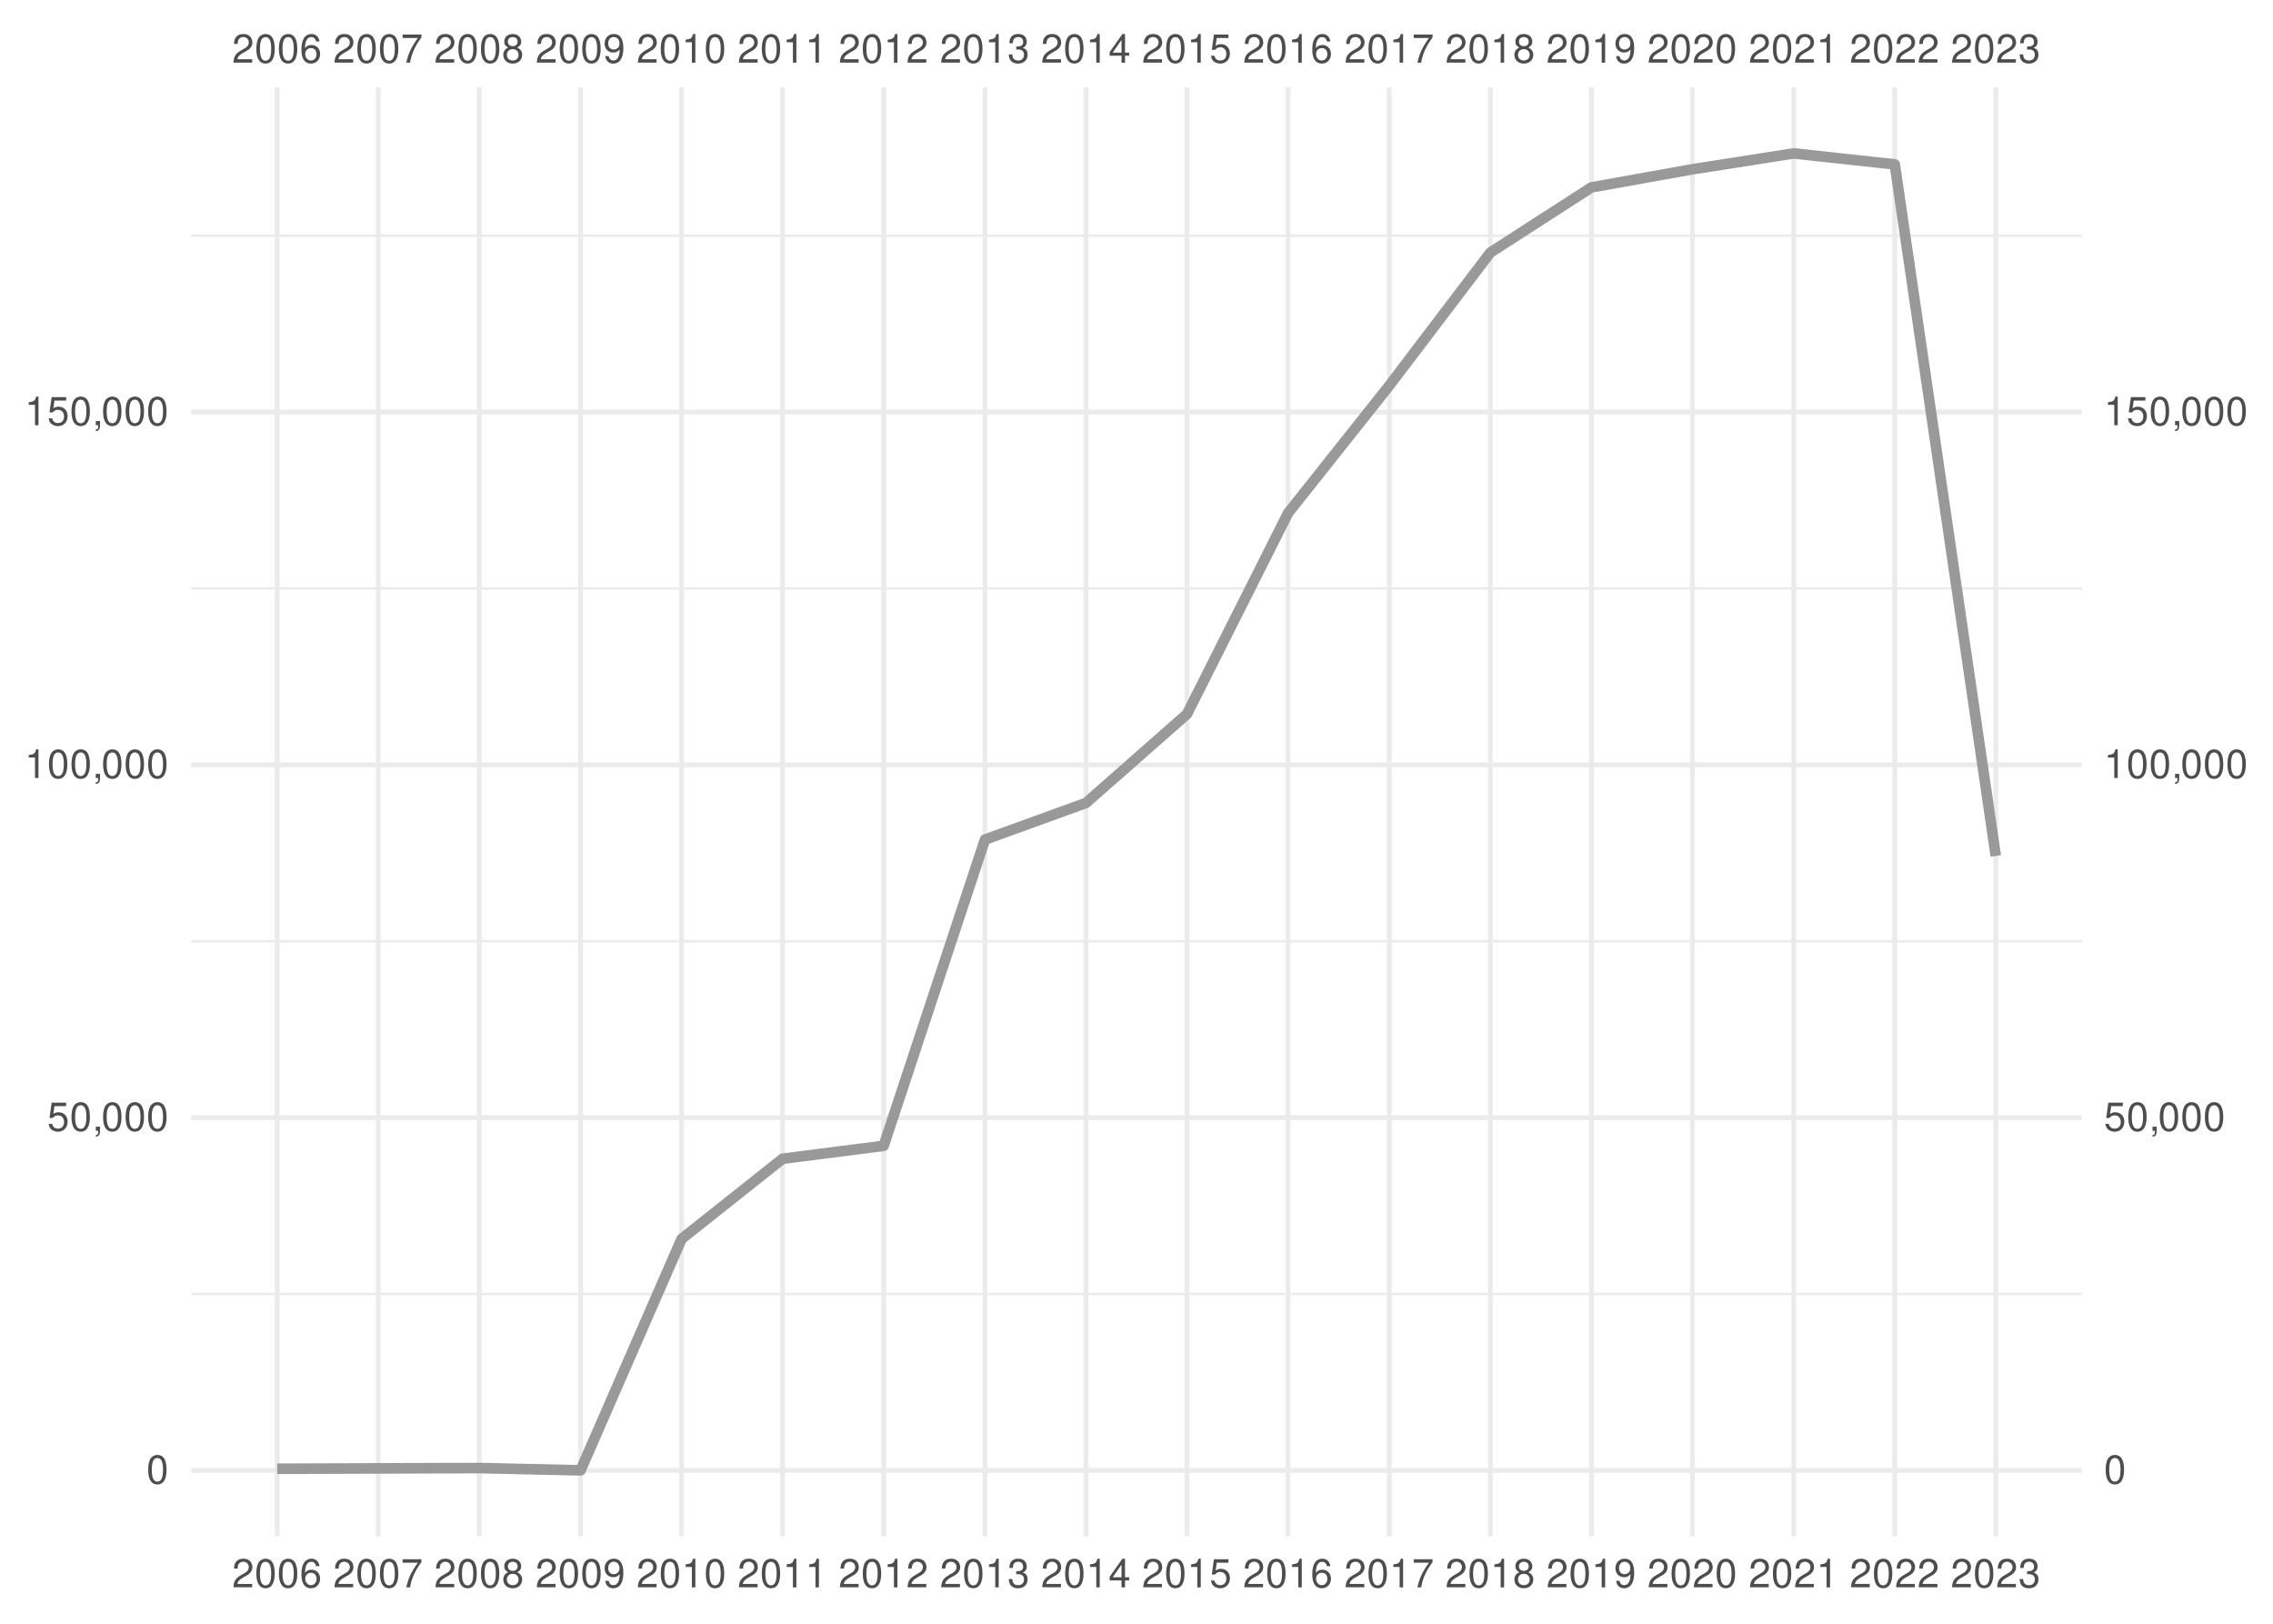
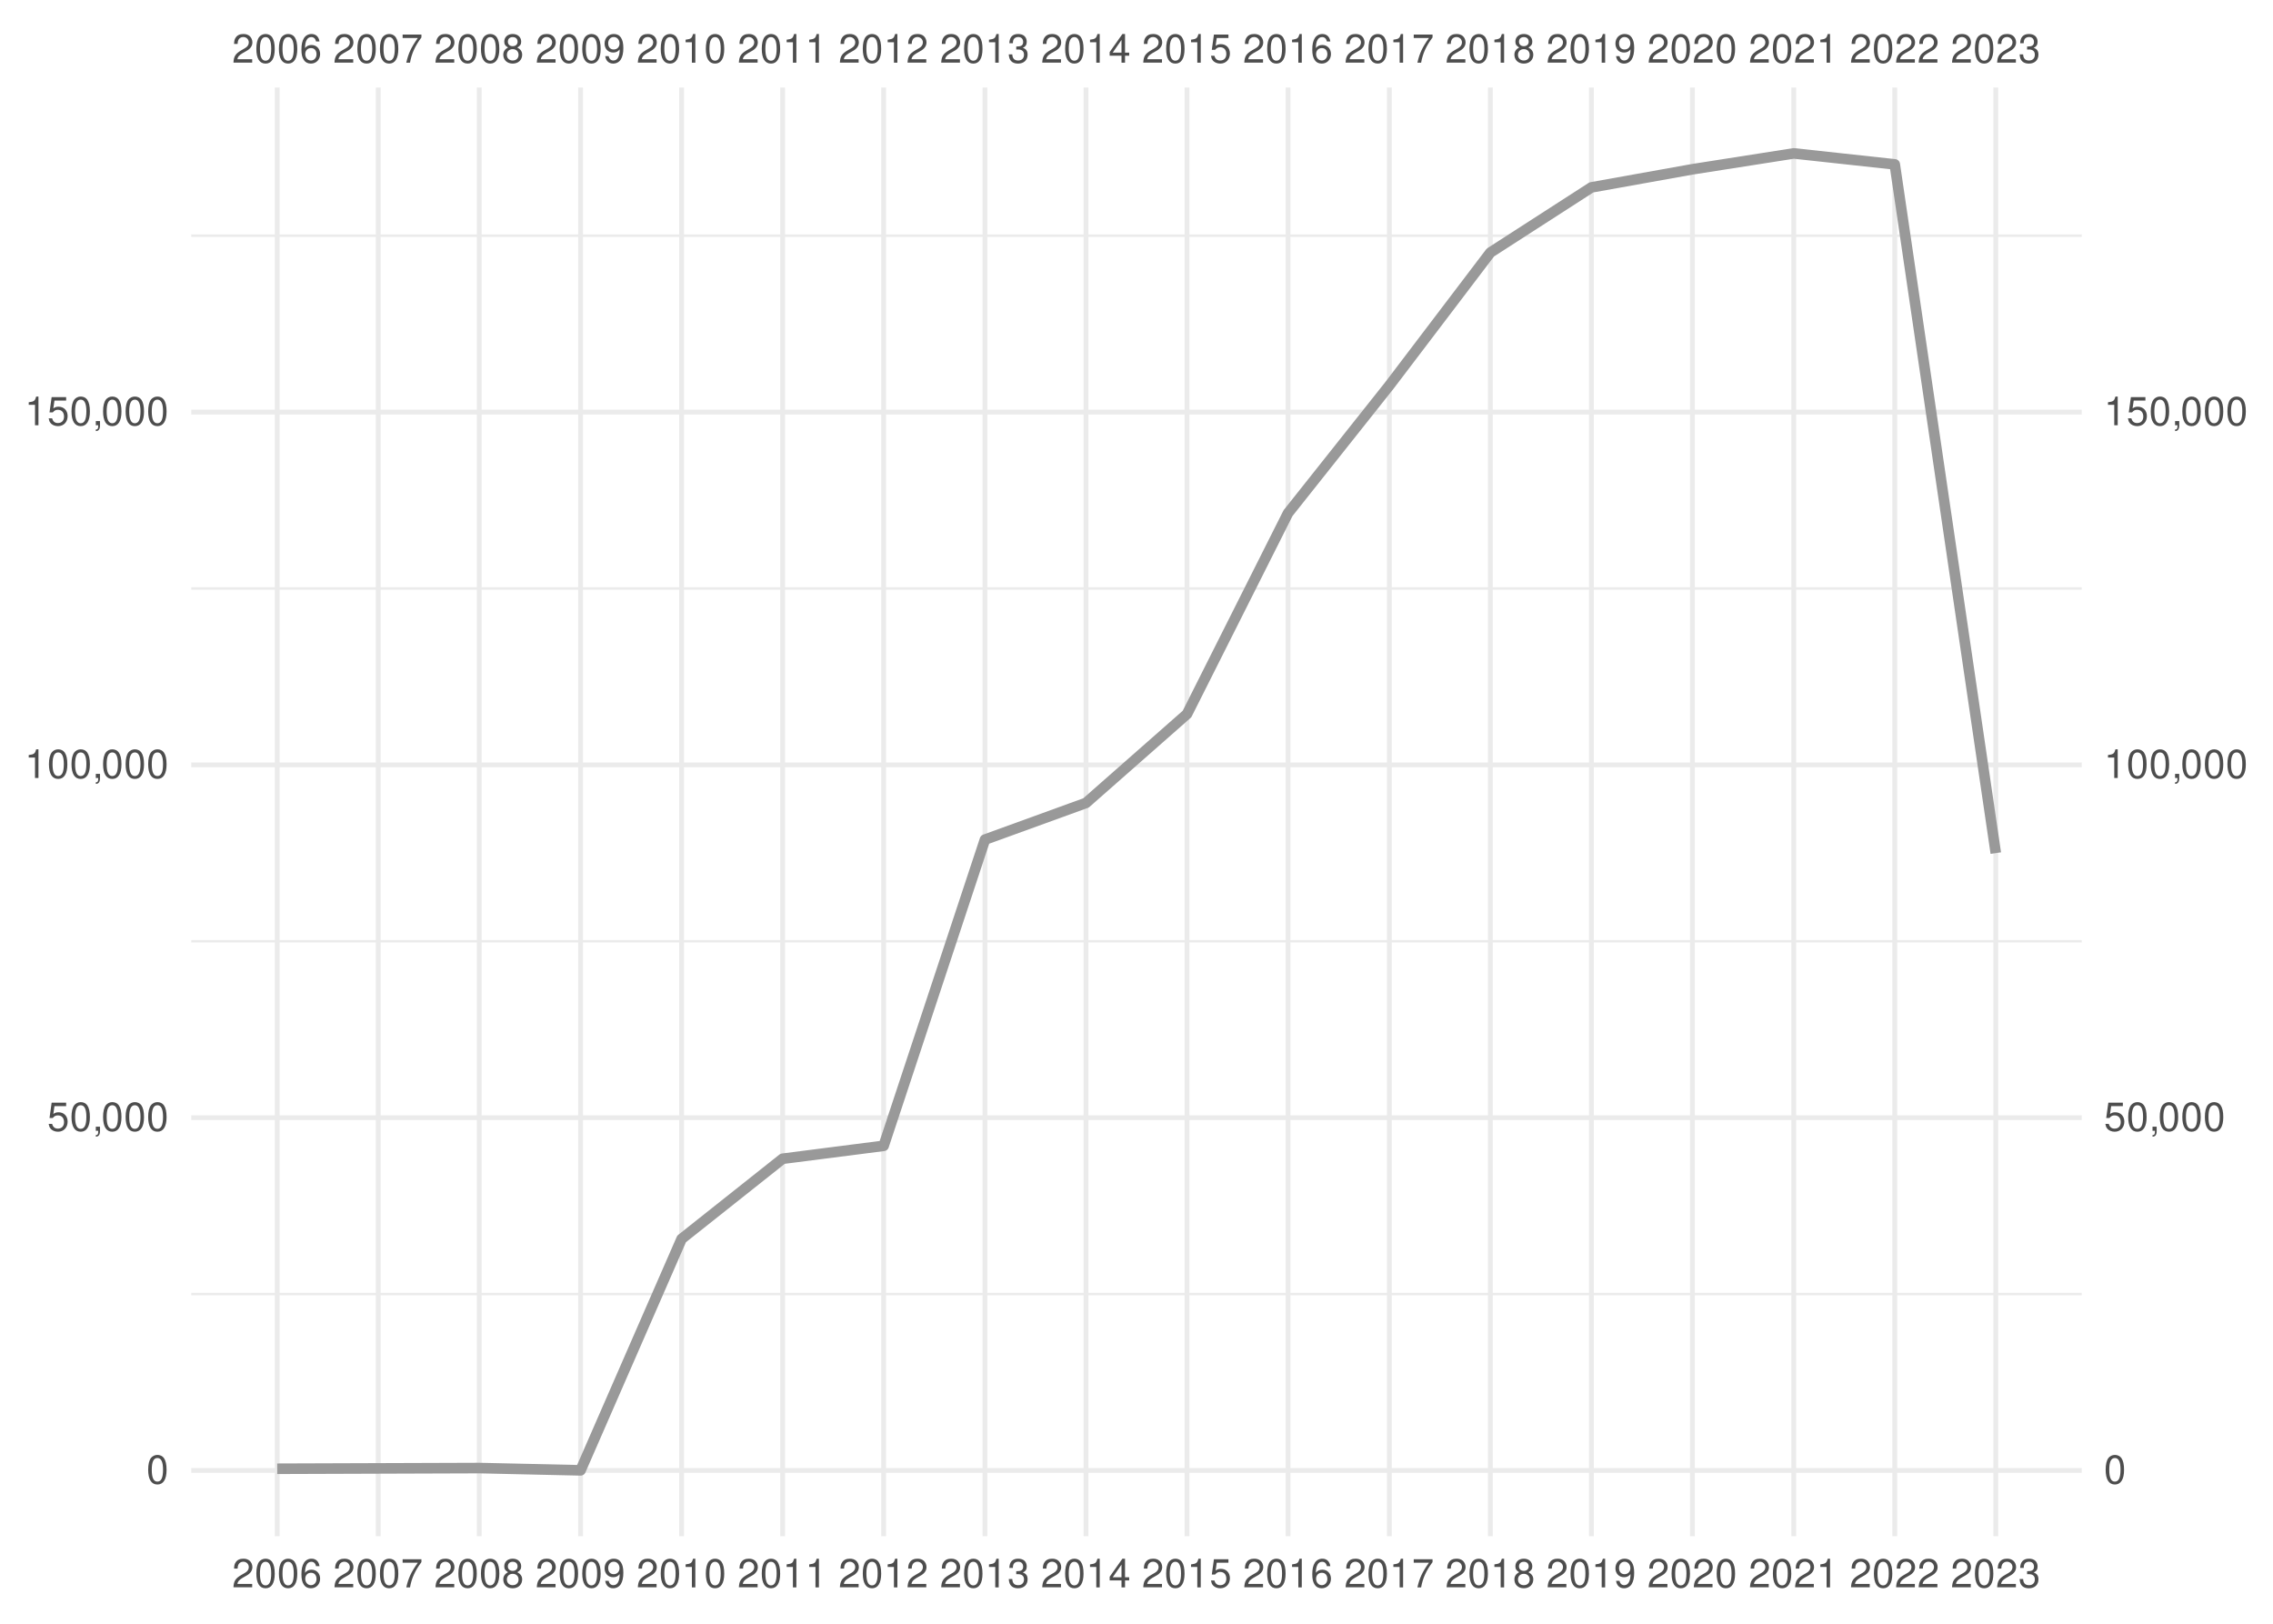
<svg xmlns="http://www.w3.org/2000/svg" xmlns:xlink="http://www.w3.org/1999/xlink" width="504pt" height="360pt" viewBox="0 0 504 360" version="1.1">
  <defs>
    <g>
      <symbol overflow="visible" id="glyph0-0">
        <path style="stroke:none;" d="" />
      </symbol>
      <symbol overflow="visible" id="glyph0-1">
        <path style="stroke:none;" d="M 4.453 -0.766 L 1.172 -0.766 C 1.25 -1.297 1.531 -1.625 2.297 -2.094 L 3.172 -2.594 C 4.047 -3.062 4.5 -3.719 4.5 -4.5 C 4.5 -5.031 4.281 -5.531 3.922 -5.875 C 3.547 -6.203 3.094 -6.359 2.5 -6.359 C 1.703 -6.359 1.125 -6.078 0.781 -5.531 C 0.547 -5.203 0.453 -4.797 0.438 -4.156 L 1.219 -4.156 C 1.234 -4.594 1.297 -4.844 1.406 -5.062 C 1.594 -5.438 2 -5.688 2.469 -5.688 C 3.172 -5.688 3.703 -5.172 3.703 -4.484 C 3.703 -3.969 3.406 -3.531 2.859 -3.219 L 2.047 -2.75 C 0.75 -2 0.375 -1.406 0.297 -0.016 L 4.453 -0.016 Z M 4.453 -0.766 " />
      </symbol>
      <symbol overflow="visible" id="glyph0-2">
        <path style="stroke:none;" d="M 2.422 -6.359 C 1.844 -6.359 1.312 -6.094 0.984 -5.672 C 0.578 -5.109 0.375 -4.25 0.375 -3.078 C 0.375 -0.938 1.078 0.203 2.422 0.203 C 3.734 0.203 4.453 -0.938 4.453 -3.031 C 4.453 -4.25 4.266 -5.078 3.859 -5.672 C 3.531 -6.109 3.016 -6.359 2.422 -6.359 Z M 2.422 -5.672 C 3.25 -5.672 3.672 -4.828 3.672 -3.094 C 3.672 -1.281 3.266 -0.438 2.406 -0.438 C 1.578 -0.438 1.172 -1.312 1.172 -3.062 C 1.172 -4.828 1.578 -5.672 2.422 -5.672 Z M 2.422 -5.672 " />
      </symbol>
      <symbol overflow="visible" id="glyph0-3">
        <path style="stroke:none;" d="M 4.375 -4.703 C 4.234 -5.75 3.562 -6.359 2.609 -6.359 C 1.922 -6.359 1.312 -6.031 0.938 -5.453 C 0.547 -4.828 0.375 -4.062 0.375 -2.906 C 0.375 -1.828 0.531 -1.156 0.906 -0.594 C 1.234 -0.078 1.781 0.203 2.469 0.203 C 3.656 0.203 4.516 -0.688 4.516 -1.922 C 4.516 -3.094 3.719 -3.922 2.609 -3.922 C 1.984 -3.922 1.5 -3.688 1.172 -3.234 C 1.172 -4.797 1.672 -5.672 2.562 -5.672 C 3.109 -5.672 3.484 -5.328 3.609 -4.703 Z M 2.5 -3.234 C 3.25 -3.234 3.719 -2.703 3.719 -1.859 C 3.719 -1.062 3.188 -0.484 2.484 -0.484 C 1.766 -0.484 1.219 -1.094 1.219 -1.906 C 1.219 -2.688 1.734 -3.234 2.5 -3.234 Z M 2.5 -3.234 " />
      </symbol>
      <symbol overflow="visible" id="glyph0-4">
        <path style="stroke:none;" d="M 4.578 -6.234 L 0.406 -6.234 L 0.406 -5.469 L 3.781 -5.469 C 2.281 -3.359 1.688 -2.047 1.219 0 L 2.047 0 C 2.391 -2 3.172 -3.719 4.578 -5.594 Z M 4.578 -6.234 " />
      </symbol>
      <symbol overflow="visible" id="glyph0-5">
        <path style="stroke:none;" d="M 3.438 -3.359 C 4.094 -3.75 4.297 -4.062 4.297 -4.656 C 4.297 -5.672 3.531 -6.359 2.422 -6.359 C 1.312 -6.359 0.547 -5.672 0.547 -4.672 C 0.547 -4.062 0.75 -3.75 1.391 -3.359 C 0.672 -2.984 0.328 -2.469 0.328 -1.766 C 0.328 -0.609 1.172 0.203 2.422 0.203 C 3.656 0.203 4.516 -0.609 4.516 -1.766 C 4.516 -2.469 4.156 -2.984 3.438 -3.359 Z M 2.422 -5.672 C 3.078 -5.672 3.5 -5.281 3.5 -4.641 C 3.5 -4.047 3.062 -3.656 2.422 -3.656 C 1.766 -3.656 1.344 -4.047 1.344 -4.656 C 1.344 -5.281 1.766 -5.672 2.422 -5.672 Z M 2.422 -3 C 3.188 -3 3.719 -2.484 3.719 -1.75 C 3.719 -0.984 3.203 -0.484 2.406 -0.484 C 1.641 -0.484 1.125 -1 1.125 -1.734 C 1.125 -2.5 1.641 -3 2.422 -3 Z M 2.422 -3 " />
      </symbol>
      <symbol overflow="visible" id="glyph0-6">
        <path style="stroke:none;" d="M 0.469 -1.453 C 0.609 -0.406 1.281 0.203 2.234 0.203 C 2.922 0.203 3.547 -0.125 3.922 -0.703 C 4.297 -1.328 4.484 -2.109 4.484 -3.25 C 4.484 -4.328 4.312 -5 3.953 -5.562 C 3.609 -6.094 3.062 -6.359 2.375 -6.359 C 1.188 -6.359 0.328 -5.469 0.328 -4.234 C 0.328 -3.062 1.125 -2.25 2.25 -2.25 C 2.844 -2.25 3.281 -2.453 3.672 -2.938 C 3.672 -1.359 3.172 -0.484 2.281 -0.484 C 1.734 -0.484 1.359 -0.828 1.234 -1.453 Z M 2.359 -5.688 C 3.094 -5.688 3.641 -5.078 3.641 -4.25 C 3.641 -3.469 3.109 -2.922 2.344 -2.922 C 1.594 -2.922 1.125 -3.453 1.125 -4.297 C 1.125 -5.109 1.641 -5.688 2.359 -5.688 Z M 2.359 -5.688 " />
      </symbol>
      <symbol overflow="visible" id="glyph0-7">
        <path style="stroke:none;" d="M 2.281 -4.531 L 2.281 0 L 3.047 0 L 3.047 -6.359 L 2.547 -6.359 C 2.266 -5.391 2.094 -5.25 0.891 -5.094 L 0.891 -4.531 Z M 2.281 -4.531 " />
      </symbol>
      <symbol overflow="visible" id="glyph0-8">
        <path style="stroke:none;" d="M 1.938 -2.922 L 2.359 -2.922 C 3.203 -2.922 3.656 -2.531 3.656 -1.766 C 3.656 -0.969 3.172 -0.484 2.375 -0.484 C 1.516 -0.484 1.109 -0.922 1.062 -1.844 L 0.281 -1.844 C 0.312 -1.344 0.406 -1 0.547 -0.719 C 0.875 -0.109 1.484 0.203 2.344 0.203 C 3.625 0.203 4.453 -0.578 4.453 -1.781 C 4.453 -2.594 4.141 -3.031 3.391 -3.297 C 3.969 -3.531 4.266 -3.969 4.266 -4.609 C 4.266 -5.703 3.547 -6.359 2.359 -6.359 C 1.109 -6.359 0.438 -5.656 0.406 -4.312 L 1.188 -4.312 C 1.203 -4.703 1.234 -4.922 1.328 -5.109 C 1.5 -5.469 1.891 -5.688 2.375 -5.688 C 3.062 -5.688 3.469 -5.266 3.469 -4.578 C 3.469 -4.141 3.312 -3.859 2.969 -3.719 C 2.766 -3.625 2.484 -3.594 1.938 -3.578 Z M 1.938 -2.922 " />
      </symbol>
      <symbol overflow="visible" id="glyph0-9">
        <path style="stroke:none;" d="M 2.875 -1.547 L 2.875 0 L 3.656 0 L 3.656 -1.547 L 4.578 -1.547 L 4.578 -2.234 L 3.656 -2.234 L 3.656 -6.359 L 3.078 -6.359 L 0.25 -2.359 L 0.25 -1.547 Z M 2.875 -2.234 L 0.922 -2.234 L 2.875 -5.047 Z M 2.875 -2.234 " />
      </symbol>
      <symbol overflow="visible" id="glyph0-10">
        <path style="stroke:none;" d="M 4.188 -6.234 L 0.969 -6.234 L 0.5 -2.844 L 1.219 -2.844 C 1.578 -3.266 1.875 -3.422 2.359 -3.422 C 3.203 -3.422 3.719 -2.844 3.719 -1.922 C 3.719 -1.031 3.203 -0.484 2.359 -0.484 C 1.688 -0.484 1.266 -0.828 1.078 -1.531 L 0.312 -1.531 C 0.406 -1.016 0.5 -0.781 0.688 -0.547 C 1.031 -0.078 1.672 0.203 2.375 0.203 C 3.641 0.203 4.516 -0.719 4.516 -2.031 C 4.516 -3.266 3.688 -4.109 2.5 -4.109 C 2.062 -4.109 1.703 -4 1.344 -3.734 L 1.594 -5.469 L 4.188 -5.469 Z M 4.188 -6.234 " />
      </symbol>
      <symbol overflow="visible" id="glyph0-11">
        <path style="stroke:none;" d="M 0.766 -0.922 L 0.766 0 L 1.297 0 L 1.297 0.156 C 1.297 0.766 1.172 0.938 0.766 0.953 L 0.766 1.297 C 1.344 1.312 1.688 0.891 1.688 0.141 L 1.688 -0.922 Z M 0.766 -0.922 " />
      </symbol>
    </g>
    <clipPath id="clip1">
      <path d="M 42.41 286 L 461.59 286 L 461.59 288 L 42.41 288 Z M 42.41 286 " />
    </clipPath>
    <clipPath id="clip2">
      <path d="M 42.41 208 L 461.59 208 L 461.59 209 L 42.41 209 Z M 42.41 208 " />
    </clipPath>
    <clipPath id="clip3">
      <path d="M 42.41 130 L 461.59 130 L 461.59 131 L 42.41 131 Z M 42.41 130 " />
    </clipPath>
    <clipPath id="clip4">
      <path d="M 42.41 51 L 461.59 51 L 461.59 53 L 42.41 53 Z M 42.41 51 " />
    </clipPath>
    <clipPath id="clip5">
      <path d="M 42.41 325 L 461.59 325 L 461.59 327 L 42.41 327 Z M 42.41 325 " />
    </clipPath>
    <clipPath id="clip6">
      <path d="M 42.41 247 L 461.59 247 L 461.59 249 L 42.41 249 Z M 42.41 247 " />
    </clipPath>
    <clipPath id="clip7">
      <path d="M 42.41 169 L 461.59 169 L 461.59 171 L 42.41 171 Z M 42.41 169 " />
    </clipPath>
    <clipPath id="clip8">
      <path d="M 42.41 90 L 461.59 90 L 461.59 92 L 42.41 92 Z M 42.41 90 " />
    </clipPath>
    <clipPath id="clip9">
      <path d="M 60 19.41 L 62 19.41 L 62 340.59 L 60 340.59 Z M 60 19.41 " />
    </clipPath>
    <clipPath id="clip10">
      <path d="M 83 19.41 L 85 19.41 L 85 340.59 L 83 340.59 Z M 83 19.41 " />
    </clipPath>
    <clipPath id="clip11">
      <path d="M 105 19.41 L 107 19.41 L 107 340.59 L 105 340.59 Z M 105 19.41 " />
    </clipPath>
    <clipPath id="clip12">
      <path d="M 128 19.41 L 130 19.41 L 130 340.59 L 128 340.59 Z M 128 19.41 " />
    </clipPath>
    <clipPath id="clip13">
      <path d="M 150 19.41 L 152 19.41 L 152 340.59 L 150 340.59 Z M 150 19.41 " />
    </clipPath>
    <clipPath id="clip14">
      <path d="M 173 19.41 L 175 19.41 L 175 340.59 L 173 340.59 Z M 173 19.41 " />
    </clipPath>
    <clipPath id="clip15">
      <path d="M 195 19.41 L 197 19.41 L 197 340.59 L 195 340.59 Z M 195 19.41 " />
    </clipPath>
    <clipPath id="clip16">
      <path d="M 217 19.41 L 219 19.41 L 219 340.59 L 217 340.59 Z M 217 19.41 " />
    </clipPath>
    <clipPath id="clip17">
      <path d="M 240 19.41 L 242 19.41 L 242 340.59 L 240 340.59 Z M 240 19.41 " />
    </clipPath>
    <clipPath id="clip18">
      <path d="M 262 19.41 L 264 19.41 L 264 340.59 L 262 340.59 Z M 262 19.41 " />
    </clipPath>
    <clipPath id="clip19">
      <path d="M 285 19.41 L 287 19.41 L 287 340.59 L 285 340.59 Z M 285 19.41 " />
    </clipPath>
    <clipPath id="clip20">
      <path d="M 307 19.41 L 309 19.41 L 309 340.59 L 307 340.59 Z M 307 19.41 " />
    </clipPath>
    <clipPath id="clip21">
      <path d="M 329 19.41 L 331 19.41 L 331 340.59 L 329 340.59 Z M 329 19.41 " />
    </clipPath>
    <clipPath id="clip22">
      <path d="M 352 19.41 L 354 19.41 L 354 340.59 L 352 340.59 Z M 352 19.41 " />
    </clipPath>
    <clipPath id="clip23">
      <path d="M 374 19.41 L 376 19.41 L 376 340.59 L 374 340.59 Z M 374 19.41 " />
    </clipPath>
    <clipPath id="clip24">
      <path d="M 397 19.41 L 399 19.41 L 399 340.59 L 397 340.59 Z M 397 19.41 " />
    </clipPath>
    <clipPath id="clip25">
      <path d="M 419 19.41 L 421 19.41 L 421 340.59 L 419 340.59 Z M 419 19.41 " />
    </clipPath>
    <clipPath id="clip26">
      <path d="M 442 19.41 L 444 19.41 L 444 340.59 L 442 340.59 Z M 442 19.41 " />
    </clipPath>
  </defs>
  <g id="surface41">
    <rect x="0" y="0" width="504" height="360" style="fill:rgb(100%,100%,100%);fill-opacity:1;stroke:none;" />
    <g clip-path="url(#clip1)" clip-rule="nonzero">
      <path style="fill:none;stroke-width:0.533;stroke-linecap:butt;stroke-linejoin:round;stroke:rgb(92.157%,92.157%,92.157%);stroke-opacity:1;stroke-miterlimit:10;" d="M 42.41 286.902 L 461.59 286.902 " />
    </g>
    <g clip-path="url(#clip2)" clip-rule="nonzero">
      <path style="fill:none;stroke-width:0.533;stroke-linecap:butt;stroke-linejoin:round;stroke:rgb(92.157%,92.157%,92.157%);stroke-opacity:1;stroke-miterlimit:10;" d="M 42.41 208.688 L 461.59 208.688 " />
    </g>
    <g clip-path="url(#clip3)" clip-rule="nonzero">
      <path style="fill:none;stroke-width:0.533;stroke-linecap:butt;stroke-linejoin:round;stroke:rgb(92.157%,92.157%,92.157%);stroke-opacity:1;stroke-miterlimit:10;" d="M 42.41 130.473 L 461.59 130.473 " />
    </g>
    <g clip-path="url(#clip4)" clip-rule="nonzero">
      <path style="fill:none;stroke-width:0.533;stroke-linecap:butt;stroke-linejoin:round;stroke:rgb(92.157%,92.157%,92.157%);stroke-opacity:1;stroke-miterlimit:10;" d="M 42.41 52.258 L 461.59 52.258 " />
    </g>
    <g clip-path="url(#clip5)" clip-rule="nonzero">
      <path style="fill:none;stroke-width:1.067;stroke-linecap:butt;stroke-linejoin:round;stroke:rgb(92.157%,92.157%,92.157%);stroke-opacity:1;stroke-miterlimit:10;" d="M 42.41 326.012 L 461.59 326.012 " />
    </g>
    <g clip-path="url(#clip6)" clip-rule="nonzero">
      <path style="fill:none;stroke-width:1.067;stroke-linecap:butt;stroke-linejoin:round;stroke:rgb(92.157%,92.157%,92.157%);stroke-opacity:1;stroke-miterlimit:10;" d="M 42.41 247.797 L 461.59 247.797 " />
    </g>
    <g clip-path="url(#clip7)" clip-rule="nonzero">
      <path style="fill:none;stroke-width:1.067;stroke-linecap:butt;stroke-linejoin:round;stroke:rgb(92.157%,92.157%,92.157%);stroke-opacity:1;stroke-miterlimit:10;" d="M 42.41 169.578 L 461.59 169.578 " />
    </g>
    <g clip-path="url(#clip8)" clip-rule="nonzero">
      <path style="fill:none;stroke-width:1.067;stroke-linecap:butt;stroke-linejoin:round;stroke:rgb(92.157%,92.157%,92.157%);stroke-opacity:1;stroke-miterlimit:10;" d="M 42.41 91.363 L 461.59 91.363 " />
    </g>
    <g clip-path="url(#clip9)" clip-rule="nonzero">
      <path style="fill:none;stroke-width:1.067;stroke-linecap:butt;stroke-linejoin:round;stroke:rgb(92.157%,92.157%,92.157%);stroke-opacity:1;stroke-miterlimit:10;" d="M 61.465 340.59 L 61.465 19.41 " />
    </g>
    <g clip-path="url(#clip10)" clip-rule="nonzero">
      <path style="fill:none;stroke-width:1.067;stroke-linecap:butt;stroke-linejoin:round;stroke:rgb(92.157%,92.157%,92.157%);stroke-opacity:1;stroke-miterlimit:10;" d="M 83.867 340.59 L 83.867 19.41 " />
    </g>
    <g clip-path="url(#clip11)" clip-rule="nonzero">
      <path style="fill:none;stroke-width:1.067;stroke-linecap:butt;stroke-linejoin:round;stroke:rgb(92.157%,92.157%,92.157%);stroke-opacity:1;stroke-miterlimit:10;" d="M 106.266 340.59 L 106.266 19.41 " />
    </g>
    <g clip-path="url(#clip12)" clip-rule="nonzero">
      <path style="fill:none;stroke-width:1.067;stroke-linecap:butt;stroke-linejoin:round;stroke:rgb(92.157%,92.157%,92.157%);stroke-opacity:1;stroke-miterlimit:10;" d="M 128.73 340.59 L 128.73 19.41 " />
    </g>
    <g clip-path="url(#clip13)" clip-rule="nonzero">
      <path style="fill:none;stroke-width:1.067;stroke-linecap:butt;stroke-linejoin:round;stroke:rgb(92.157%,92.157%,92.157%);stroke-opacity:1;stroke-miterlimit:10;" d="M 151.133 340.59 L 151.133 19.41 " />
    </g>
    <g clip-path="url(#clip14)" clip-rule="nonzero">
      <path style="fill:none;stroke-width:1.067;stroke-linecap:butt;stroke-linejoin:round;stroke:rgb(92.157%,92.157%,92.157%);stroke-opacity:1;stroke-miterlimit:10;" d="M 173.535 340.59 L 173.535 19.41 " />
    </g>
    <g clip-path="url(#clip15)" clip-rule="nonzero">
      <path style="fill:none;stroke-width:1.067;stroke-linecap:butt;stroke-linejoin:round;stroke:rgb(92.157%,92.157%,92.157%);stroke-opacity:1;stroke-miterlimit:10;" d="M 195.934 340.59 L 195.934 19.41 " />
    </g>
    <g clip-path="url(#clip16)" clip-rule="nonzero">
      <path style="fill:none;stroke-width:1.067;stroke-linecap:butt;stroke-linejoin:round;stroke:rgb(92.157%,92.157%,92.157%);stroke-opacity:1;stroke-miterlimit:10;" d="M 218.398 340.59 L 218.398 19.41 " />
    </g>
    <g clip-path="url(#clip17)" clip-rule="nonzero">
      <path style="fill:none;stroke-width:1.067;stroke-linecap:butt;stroke-linejoin:round;stroke:rgb(92.157%,92.157%,92.157%);stroke-opacity:1;stroke-miterlimit:10;" d="M 240.801 340.59 L 240.801 19.41 " />
    </g>
    <g clip-path="url(#clip18)" clip-rule="nonzero">
      <path style="fill:none;stroke-width:1.067;stroke-linecap:butt;stroke-linejoin:round;stroke:rgb(92.157%,92.157%,92.157%);stroke-opacity:1;stroke-miterlimit:10;" d="M 263.199 340.59 L 263.199 19.41 " />
    </g>
    <g clip-path="url(#clip19)" clip-rule="nonzero">
      <path style="fill:none;stroke-width:1.067;stroke-linecap:butt;stroke-linejoin:round;stroke:rgb(92.157%,92.157%,92.157%);stroke-opacity:1;stroke-miterlimit:10;" d="M 285.602 340.59 L 285.602 19.41 " />
    </g>
    <g clip-path="url(#clip20)" clip-rule="nonzero">
      <path style="fill:none;stroke-width:1.067;stroke-linecap:butt;stroke-linejoin:round;stroke:rgb(92.157%,92.157%,92.157%);stroke-opacity:1;stroke-miterlimit:10;" d="M 308.066 340.59 L 308.066 19.41 " />
    </g>
    <g clip-path="url(#clip21)" clip-rule="nonzero">
      <path style="fill:none;stroke-width:1.067;stroke-linecap:butt;stroke-linejoin:round;stroke:rgb(92.157%,92.157%,92.157%);stroke-opacity:1;stroke-miterlimit:10;" d="M 330.465 340.59 L 330.465 19.41 " />
    </g>
    <g clip-path="url(#clip22)" clip-rule="nonzero">
      <path style="fill:none;stroke-width:1.067;stroke-linecap:butt;stroke-linejoin:round;stroke:rgb(92.157%,92.157%,92.157%);stroke-opacity:1;stroke-miterlimit:10;" d="M 352.867 340.59 L 352.867 19.41 " />
    </g>
    <g clip-path="url(#clip23)" clip-rule="nonzero">
      <path style="fill:none;stroke-width:1.067;stroke-linecap:butt;stroke-linejoin:round;stroke:rgb(92.157%,92.157%,92.157%);stroke-opacity:1;stroke-miterlimit:10;" d="M 375.27 340.59 L 375.27 19.41 " />
    </g>
    <g clip-path="url(#clip24)" clip-rule="nonzero">
      <path style="fill:none;stroke-width:1.067;stroke-linecap:butt;stroke-linejoin:round;stroke:rgb(92.157%,92.157%,92.157%);stroke-opacity:1;stroke-miterlimit:10;" d="M 397.734 340.59 L 397.734 19.41 " />
    </g>
    <g clip-path="url(#clip25)" clip-rule="nonzero">
      <path style="fill:none;stroke-width:1.067;stroke-linecap:butt;stroke-linejoin:round;stroke:rgb(92.157%,92.157%,92.157%);stroke-opacity:1;stroke-miterlimit:10;" d="M 420.133 340.59 L 420.133 19.41 " />
    </g>
    <g clip-path="url(#clip26)" clip-rule="nonzero">
      <path style="fill:none;stroke-width:1.067;stroke-linecap:butt;stroke-linejoin:round;stroke:rgb(92.157%,92.157%,92.157%);stroke-opacity:1;stroke-miterlimit:10;" d="M 442.535 340.59 L 442.535 19.41 " />
    </g>
-     <path style="fill:none;stroke-width:2.347;stroke-linecap:butt;stroke-linejoin:round;stroke:rgb(60%,60%,60%);stroke-opacity:1;stroke-miterlimit:10;" d="M 61.465 325.637 L 106.266 325.484 L 128.73 325.988 L 151.133 274.68 L 173.535 256.906 L 195.934 254.039 L 218.398 186.152 L 240.801 178.02 L 263.199 158.309 L 285.602 113.762 L 308.066 85.469 L 330.465 55.988 L 352.867 41.547 L 375.27 37.531 L 397.734 34.012 L 420.133 36.445 L 442.535 189.762 " />
+     <path style="fill:none;stroke-width:2.347;stroke-linecap:butt;stroke-linejoin:round;stroke:rgb(60%,60%,60%);stroke-opacity:1;stroke-miterlimit:10;" d="M 61.465 325.637 L 106.266 325.484 L 128.73 325.988 L 151.133 274.68 L 173.535 256.906 L 195.934 254.039 L 218.398 186.152 L 240.801 178.02 L 263.199 158.309 L 285.602 113.762 L 308.066 85.469 L 330.465 55.988 L 352.867 41.547 L 375.27 37.531 L 397.734 34.012 L 420.133 36.445 L 442.535 189.141 " />
    <g style="fill:rgb(30.196%,30.196%,30.196%);fill-opacity:1;">
      <use xlink:href="#glyph0-1" x="51.465" y="13.896" />
      <use xlink:href="#glyph0-2" x="56.465" y="13.896" />
      <use xlink:href="#glyph0-2" x="61.465" y="13.896" />
      <use xlink:href="#glyph0-3" x="66.465" y="13.896" />
    </g>
    <g style="fill:rgb(30.196%,30.196%,30.196%);fill-opacity:1;">
      <use xlink:href="#glyph0-1" x="73.867" y="13.896" />
      <use xlink:href="#glyph0-2" x="78.867" y="13.896" />
      <use xlink:href="#glyph0-2" x="83.867" y="13.896" />
      <use xlink:href="#glyph0-4" x="88.867" y="13.896" />
    </g>
    <g style="fill:rgb(30.196%,30.196%,30.196%);fill-opacity:1;">
      <use xlink:href="#glyph0-1" x="96.266" y="13.896" />
      <use xlink:href="#glyph0-2" x="101.266" y="13.896" />
      <use xlink:href="#glyph0-2" x="106.266" y="13.896" />
      <use xlink:href="#glyph0-5" x="111.266" y="13.896" />
    </g>
    <g style="fill:rgb(30.196%,30.196%,30.196%);fill-opacity:1;">
      <use xlink:href="#glyph0-1" x="118.73" y="13.896" />
      <use xlink:href="#glyph0-2" x="123.73" y="13.896" />
      <use xlink:href="#glyph0-2" x="128.73" y="13.896" />
      <use xlink:href="#glyph0-6" x="133.73" y="13.896" />
    </g>
    <g style="fill:rgb(30.196%,30.196%,30.196%);fill-opacity:1;">
      <use xlink:href="#glyph0-1" x="141.133" y="13.896" />
      <use xlink:href="#glyph0-2" x="146.133" y="13.896" />
      <use xlink:href="#glyph0-7" x="151.133" y="13.896" />
      <use xlink:href="#glyph0-2" x="156.133" y="13.896" />
    </g>
    <g style="fill:rgb(30.196%,30.196%,30.196%);fill-opacity:1;">
      <use xlink:href="#glyph0-1" x="163.535" y="13.896" />
      <use xlink:href="#glyph0-2" x="168.535" y="13.896" />
      <use xlink:href="#glyph0-7" x="173.535" y="13.896" />
      <use xlink:href="#glyph0-7" x="178.535" y="13.896" />
    </g>
    <g style="fill:rgb(30.196%,30.196%,30.196%);fill-opacity:1;">
      <use xlink:href="#glyph0-1" x="185.934" y="13.896" />
      <use xlink:href="#glyph0-2" x="190.934" y="13.896" />
      <use xlink:href="#glyph0-7" x="195.934" y="13.896" />
      <use xlink:href="#glyph0-1" x="200.934" y="13.896" />
    </g>
    <g style="fill:rgb(30.196%,30.196%,30.196%);fill-opacity:1;">
      <use xlink:href="#glyph0-1" x="208.398" y="13.896" />
      <use xlink:href="#glyph0-2" x="213.398" y="13.896" />
      <use xlink:href="#glyph0-7" x="218.398" y="13.896" />
      <use xlink:href="#glyph0-8" x="223.398" y="13.896" />
    </g>
    <g style="fill:rgb(30.196%,30.196%,30.196%);fill-opacity:1;">
      <use xlink:href="#glyph0-1" x="230.801" y="13.896" />
      <use xlink:href="#glyph0-2" x="235.801" y="13.896" />
      <use xlink:href="#glyph0-7" x="240.801" y="13.896" />
      <use xlink:href="#glyph0-9" x="245.801" y="13.896" />
    </g>
    <g style="fill:rgb(30.196%,30.196%,30.196%);fill-opacity:1;">
      <use xlink:href="#glyph0-1" x="253.199" y="13.896" />
      <use xlink:href="#glyph0-2" x="258.199" y="13.896" />
      <use xlink:href="#glyph0-7" x="263.199" y="13.896" />
      <use xlink:href="#glyph0-10" x="268.199" y="13.896" />
    </g>
    <g style="fill:rgb(30.196%,30.196%,30.196%);fill-opacity:1;">
      <use xlink:href="#glyph0-1" x="275.602" y="13.896" />
      <use xlink:href="#glyph0-2" x="280.602" y="13.896" />
      <use xlink:href="#glyph0-7" x="285.602" y="13.896" />
      <use xlink:href="#glyph0-3" x="290.602" y="13.896" />
    </g>
    <g style="fill:rgb(30.196%,30.196%,30.196%);fill-opacity:1;">
      <use xlink:href="#glyph0-1" x="298.066" y="13.896" />
      <use xlink:href="#glyph0-2" x="303.066" y="13.896" />
      <use xlink:href="#glyph0-7" x="308.066" y="13.896" />
      <use xlink:href="#glyph0-4" x="313.066" y="13.896" />
    </g>
    <g style="fill:rgb(30.196%,30.196%,30.196%);fill-opacity:1;">
      <use xlink:href="#glyph0-1" x="320.465" y="13.896" />
      <use xlink:href="#glyph0-2" x="325.465" y="13.896" />
      <use xlink:href="#glyph0-7" x="330.465" y="13.896" />
      <use xlink:href="#glyph0-5" x="335.465" y="13.896" />
    </g>
    <g style="fill:rgb(30.196%,30.196%,30.196%);fill-opacity:1;">
      <use xlink:href="#glyph0-1" x="342.867" y="13.896" />
      <use xlink:href="#glyph0-2" x="347.867" y="13.896" />
      <use xlink:href="#glyph0-7" x="352.867" y="13.896" />
      <use xlink:href="#glyph0-6" x="357.867" y="13.896" />
    </g>
    <g style="fill:rgb(30.196%,30.196%,30.196%);fill-opacity:1;">
      <use xlink:href="#glyph0-1" x="365.27" y="13.896" />
      <use xlink:href="#glyph0-2" x="370.27" y="13.896" />
      <use xlink:href="#glyph0-1" x="375.27" y="13.896" />
      <use xlink:href="#glyph0-2" x="380.27" y="13.896" />
    </g>
    <g style="fill:rgb(30.196%,30.196%,30.196%);fill-opacity:1;">
      <use xlink:href="#glyph0-1" x="387.734" y="13.896" />
      <use xlink:href="#glyph0-2" x="392.734" y="13.896" />
      <use xlink:href="#glyph0-1" x="397.734" y="13.896" />
      <use xlink:href="#glyph0-7" x="402.734" y="13.896" />
    </g>
    <g style="fill:rgb(30.196%,30.196%,30.196%);fill-opacity:1;">
      <use xlink:href="#glyph0-1" x="410.133" y="13.896" />
      <use xlink:href="#glyph0-2" x="415.133" y="13.896" />
      <use xlink:href="#glyph0-1" x="420.133" y="13.896" />
      <use xlink:href="#glyph0-1" x="425.133" y="13.896" />
    </g>
    <g style="fill:rgb(30.196%,30.196%,30.196%);fill-opacity:1;">
      <use xlink:href="#glyph0-1" x="432.535" y="13.896" />
      <use xlink:href="#glyph0-2" x="437.535" y="13.896" />
      <use xlink:href="#glyph0-1" x="442.535" y="13.896" />
      <use xlink:href="#glyph0-8" x="447.535" y="13.896" />
    </g>
    <g style="fill:rgb(30.196%,30.196%,30.196%);fill-opacity:1;">
      <use xlink:href="#glyph0-2" x="32.48" y="328.927" />
    </g>
    <g style="fill:rgb(30.196%,30.196%,30.196%);fill-opacity:1;">
      <use xlink:href="#glyph0-10" x="10.48" y="250.712" />
      <use xlink:href="#glyph0-2" x="15.48" y="250.712" />
      <use xlink:href="#glyph0-11" x="20.48" y="250.712" />
      <use xlink:href="#glyph0-2" x="22.48" y="250.712" />
      <use xlink:href="#glyph0-2" x="27.48" y="250.712" />
      <use xlink:href="#glyph0-2" x="32.48" y="250.712" />
    </g>
    <g style="fill:rgb(30.196%,30.196%,30.196%);fill-opacity:1;">
      <use xlink:href="#glyph0-7" x="5.48" y="172.493" />
      <use xlink:href="#glyph0-2" x="10.48" y="172.493" />
      <use xlink:href="#glyph0-2" x="15.48" y="172.493" />
      <use xlink:href="#glyph0-11" x="20.48" y="172.493" />
      <use xlink:href="#glyph0-2" x="22.48" y="172.493" />
      <use xlink:href="#glyph0-2" x="27.48" y="172.493" />
      <use xlink:href="#glyph0-2" x="32.48" y="172.493" />
    </g>
    <g style="fill:rgb(30.196%,30.196%,30.196%);fill-opacity:1;">
      <use xlink:href="#glyph0-7" x="5.48" y="94.278" />
      <use xlink:href="#glyph0-10" x="10.48" y="94.278" />
      <use xlink:href="#glyph0-2" x="15.48" y="94.278" />
      <use xlink:href="#glyph0-11" x="20.48" y="94.278" />
      <use xlink:href="#glyph0-2" x="22.48" y="94.278" />
      <use xlink:href="#glyph0-2" x="27.48" y="94.278" />
      <use xlink:href="#glyph0-2" x="32.48" y="94.278" />
    </g>
    <g style="fill:rgb(30.196%,30.196%,30.196%);fill-opacity:1;">
      <use xlink:href="#glyph0-2" x="466.52" y="328.927" />
    </g>
    <g style="fill:rgb(30.196%,30.196%,30.196%);fill-opacity:1;">
      <use xlink:href="#glyph0-10" x="466.52" y="250.712" />
      <use xlink:href="#glyph0-2" x="471.52" y="250.712" />
      <use xlink:href="#glyph0-11" x="476.52" y="250.712" />
      <use xlink:href="#glyph0-2" x="478.52" y="250.712" />
      <use xlink:href="#glyph0-2" x="483.52" y="250.712" />
      <use xlink:href="#glyph0-2" x="488.52" y="250.712" />
    </g>
    <g style="fill:rgb(30.196%,30.196%,30.196%);fill-opacity:1;">
      <use xlink:href="#glyph0-7" x="466.52" y="172.493" />
      <use xlink:href="#glyph0-2" x="471.52" y="172.493" />
      <use xlink:href="#glyph0-2" x="476.52" y="172.493" />
      <use xlink:href="#glyph0-11" x="481.52" y="172.493" />
      <use xlink:href="#glyph0-2" x="483.52" y="172.493" />
      <use xlink:href="#glyph0-2" x="488.52" y="172.493" />
      <use xlink:href="#glyph0-2" x="493.52" y="172.493" />
    </g>
    <g style="fill:rgb(30.196%,30.196%,30.196%);fill-opacity:1;">
      <use xlink:href="#glyph0-7" x="466.52" y="94.278" />
      <use xlink:href="#glyph0-10" x="471.52" y="94.278" />
      <use xlink:href="#glyph0-2" x="476.52" y="94.278" />
      <use xlink:href="#glyph0-11" x="481.52" y="94.278" />
      <use xlink:href="#glyph0-2" x="483.52" y="94.278" />
      <use xlink:href="#glyph0-2" x="488.52" y="94.278" />
      <use xlink:href="#glyph0-2" x="493.52" y="94.278" />
    </g>
    <g style="fill:rgb(30.196%,30.196%,30.196%);fill-opacity:1;">
      <use xlink:href="#glyph0-1" x="51.465" y="351.935" />
      <use xlink:href="#glyph0-2" x="56.465" y="351.935" />
      <use xlink:href="#glyph0-2" x="61.465" y="351.935" />
      <use xlink:href="#glyph0-3" x="66.465" y="351.935" />
    </g>
    <g style="fill:rgb(30.196%,30.196%,30.196%);fill-opacity:1;">
      <use xlink:href="#glyph0-1" x="73.867" y="351.935" />
      <use xlink:href="#glyph0-2" x="78.867" y="351.935" />
      <use xlink:href="#glyph0-2" x="83.867" y="351.935" />
      <use xlink:href="#glyph0-4" x="88.867" y="351.935" />
    </g>
    <g style="fill:rgb(30.196%,30.196%,30.196%);fill-opacity:1;">
      <use xlink:href="#glyph0-1" x="96.266" y="351.935" />
      <use xlink:href="#glyph0-2" x="101.266" y="351.935" />
      <use xlink:href="#glyph0-2" x="106.266" y="351.935" />
      <use xlink:href="#glyph0-5" x="111.266" y="351.935" />
    </g>
    <g style="fill:rgb(30.196%,30.196%,30.196%);fill-opacity:1;">
      <use xlink:href="#glyph0-1" x="118.73" y="351.935" />
      <use xlink:href="#glyph0-2" x="123.73" y="351.935" />
      <use xlink:href="#glyph0-2" x="128.73" y="351.935" />
      <use xlink:href="#glyph0-6" x="133.73" y="351.935" />
    </g>
    <g style="fill:rgb(30.196%,30.196%,30.196%);fill-opacity:1;">
      <use xlink:href="#glyph0-1" x="141.133" y="351.935" />
      <use xlink:href="#glyph0-2" x="146.133" y="351.935" />
      <use xlink:href="#glyph0-7" x="151.133" y="351.935" />
      <use xlink:href="#glyph0-2" x="156.133" y="351.935" />
    </g>
    <g style="fill:rgb(30.196%,30.196%,30.196%);fill-opacity:1;">
      <use xlink:href="#glyph0-1" x="163.535" y="351.935" />
      <use xlink:href="#glyph0-2" x="168.535" y="351.935" />
      <use xlink:href="#glyph0-7" x="173.535" y="351.935" />
      <use xlink:href="#glyph0-7" x="178.535" y="351.935" />
    </g>
    <g style="fill:rgb(30.196%,30.196%,30.196%);fill-opacity:1;">
      <use xlink:href="#glyph0-1" x="185.934" y="351.935" />
      <use xlink:href="#glyph0-2" x="190.934" y="351.935" />
      <use xlink:href="#glyph0-7" x="195.934" y="351.935" />
      <use xlink:href="#glyph0-1" x="200.934" y="351.935" />
    </g>
    <g style="fill:rgb(30.196%,30.196%,30.196%);fill-opacity:1;">
      <use xlink:href="#glyph0-1" x="208.398" y="351.935" />
      <use xlink:href="#glyph0-2" x="213.398" y="351.935" />
      <use xlink:href="#glyph0-7" x="218.398" y="351.935" />
      <use xlink:href="#glyph0-8" x="223.398" y="351.935" />
    </g>
    <g style="fill:rgb(30.196%,30.196%,30.196%);fill-opacity:1;">
      <use xlink:href="#glyph0-1" x="230.801" y="351.935" />
      <use xlink:href="#glyph0-2" x="235.801" y="351.935" />
      <use xlink:href="#glyph0-7" x="240.801" y="351.935" />
      <use xlink:href="#glyph0-9" x="245.801" y="351.935" />
    </g>
    <g style="fill:rgb(30.196%,30.196%,30.196%);fill-opacity:1;">
      <use xlink:href="#glyph0-1" x="253.199" y="351.935" />
      <use xlink:href="#glyph0-2" x="258.199" y="351.935" />
      <use xlink:href="#glyph0-7" x="263.199" y="351.935" />
      <use xlink:href="#glyph0-10" x="268.199" y="351.935" />
    </g>
    <g style="fill:rgb(30.196%,30.196%,30.196%);fill-opacity:1;">
      <use xlink:href="#glyph0-1" x="275.602" y="351.935" />
      <use xlink:href="#glyph0-2" x="280.602" y="351.935" />
      <use xlink:href="#glyph0-7" x="285.602" y="351.935" />
      <use xlink:href="#glyph0-3" x="290.602" y="351.935" />
    </g>
    <g style="fill:rgb(30.196%,30.196%,30.196%);fill-opacity:1;">
      <use xlink:href="#glyph0-1" x="298.066" y="351.935" />
      <use xlink:href="#glyph0-2" x="303.066" y="351.935" />
      <use xlink:href="#glyph0-7" x="308.066" y="351.935" />
      <use xlink:href="#glyph0-4" x="313.066" y="351.935" />
    </g>
    <g style="fill:rgb(30.196%,30.196%,30.196%);fill-opacity:1;">
      <use xlink:href="#glyph0-1" x="320.465" y="351.935" />
      <use xlink:href="#glyph0-2" x="325.465" y="351.935" />
      <use xlink:href="#glyph0-7" x="330.465" y="351.935" />
      <use xlink:href="#glyph0-5" x="335.465" y="351.935" />
    </g>
    <g style="fill:rgb(30.196%,30.196%,30.196%);fill-opacity:1;">
      <use xlink:href="#glyph0-1" x="342.867" y="351.935" />
      <use xlink:href="#glyph0-2" x="347.867" y="351.935" />
      <use xlink:href="#glyph0-7" x="352.867" y="351.935" />
      <use xlink:href="#glyph0-6" x="357.867" y="351.935" />
    </g>
    <g style="fill:rgb(30.196%,30.196%,30.196%);fill-opacity:1;">
      <use xlink:href="#glyph0-1" x="365.27" y="351.935" />
      <use xlink:href="#glyph0-2" x="370.27" y="351.935" />
      <use xlink:href="#glyph0-1" x="375.27" y="351.935" />
      <use xlink:href="#glyph0-2" x="380.27" y="351.935" />
    </g>
    <g style="fill:rgb(30.196%,30.196%,30.196%);fill-opacity:1;">
      <use xlink:href="#glyph0-1" x="387.734" y="351.935" />
      <use xlink:href="#glyph0-2" x="392.734" y="351.935" />
      <use xlink:href="#glyph0-1" x="397.734" y="351.935" />
      <use xlink:href="#glyph0-7" x="402.734" y="351.935" />
    </g>
    <g style="fill:rgb(30.196%,30.196%,30.196%);fill-opacity:1;">
      <use xlink:href="#glyph0-1" x="410.133" y="351.935" />
      <use xlink:href="#glyph0-2" x="415.133" y="351.935" />
      <use xlink:href="#glyph0-1" x="420.133" y="351.935" />
      <use xlink:href="#glyph0-1" x="425.133" y="351.935" />
    </g>
    <g style="fill:rgb(30.196%,30.196%,30.196%);fill-opacity:1;">
      <use xlink:href="#glyph0-1" x="432.535" y="351.935" />
      <use xlink:href="#glyph0-2" x="437.535" y="351.935" />
      <use xlink:href="#glyph0-1" x="442.535" y="351.935" />
      <use xlink:href="#glyph0-8" x="447.535" y="351.935" />
    </g>
  </g>
</svg>
